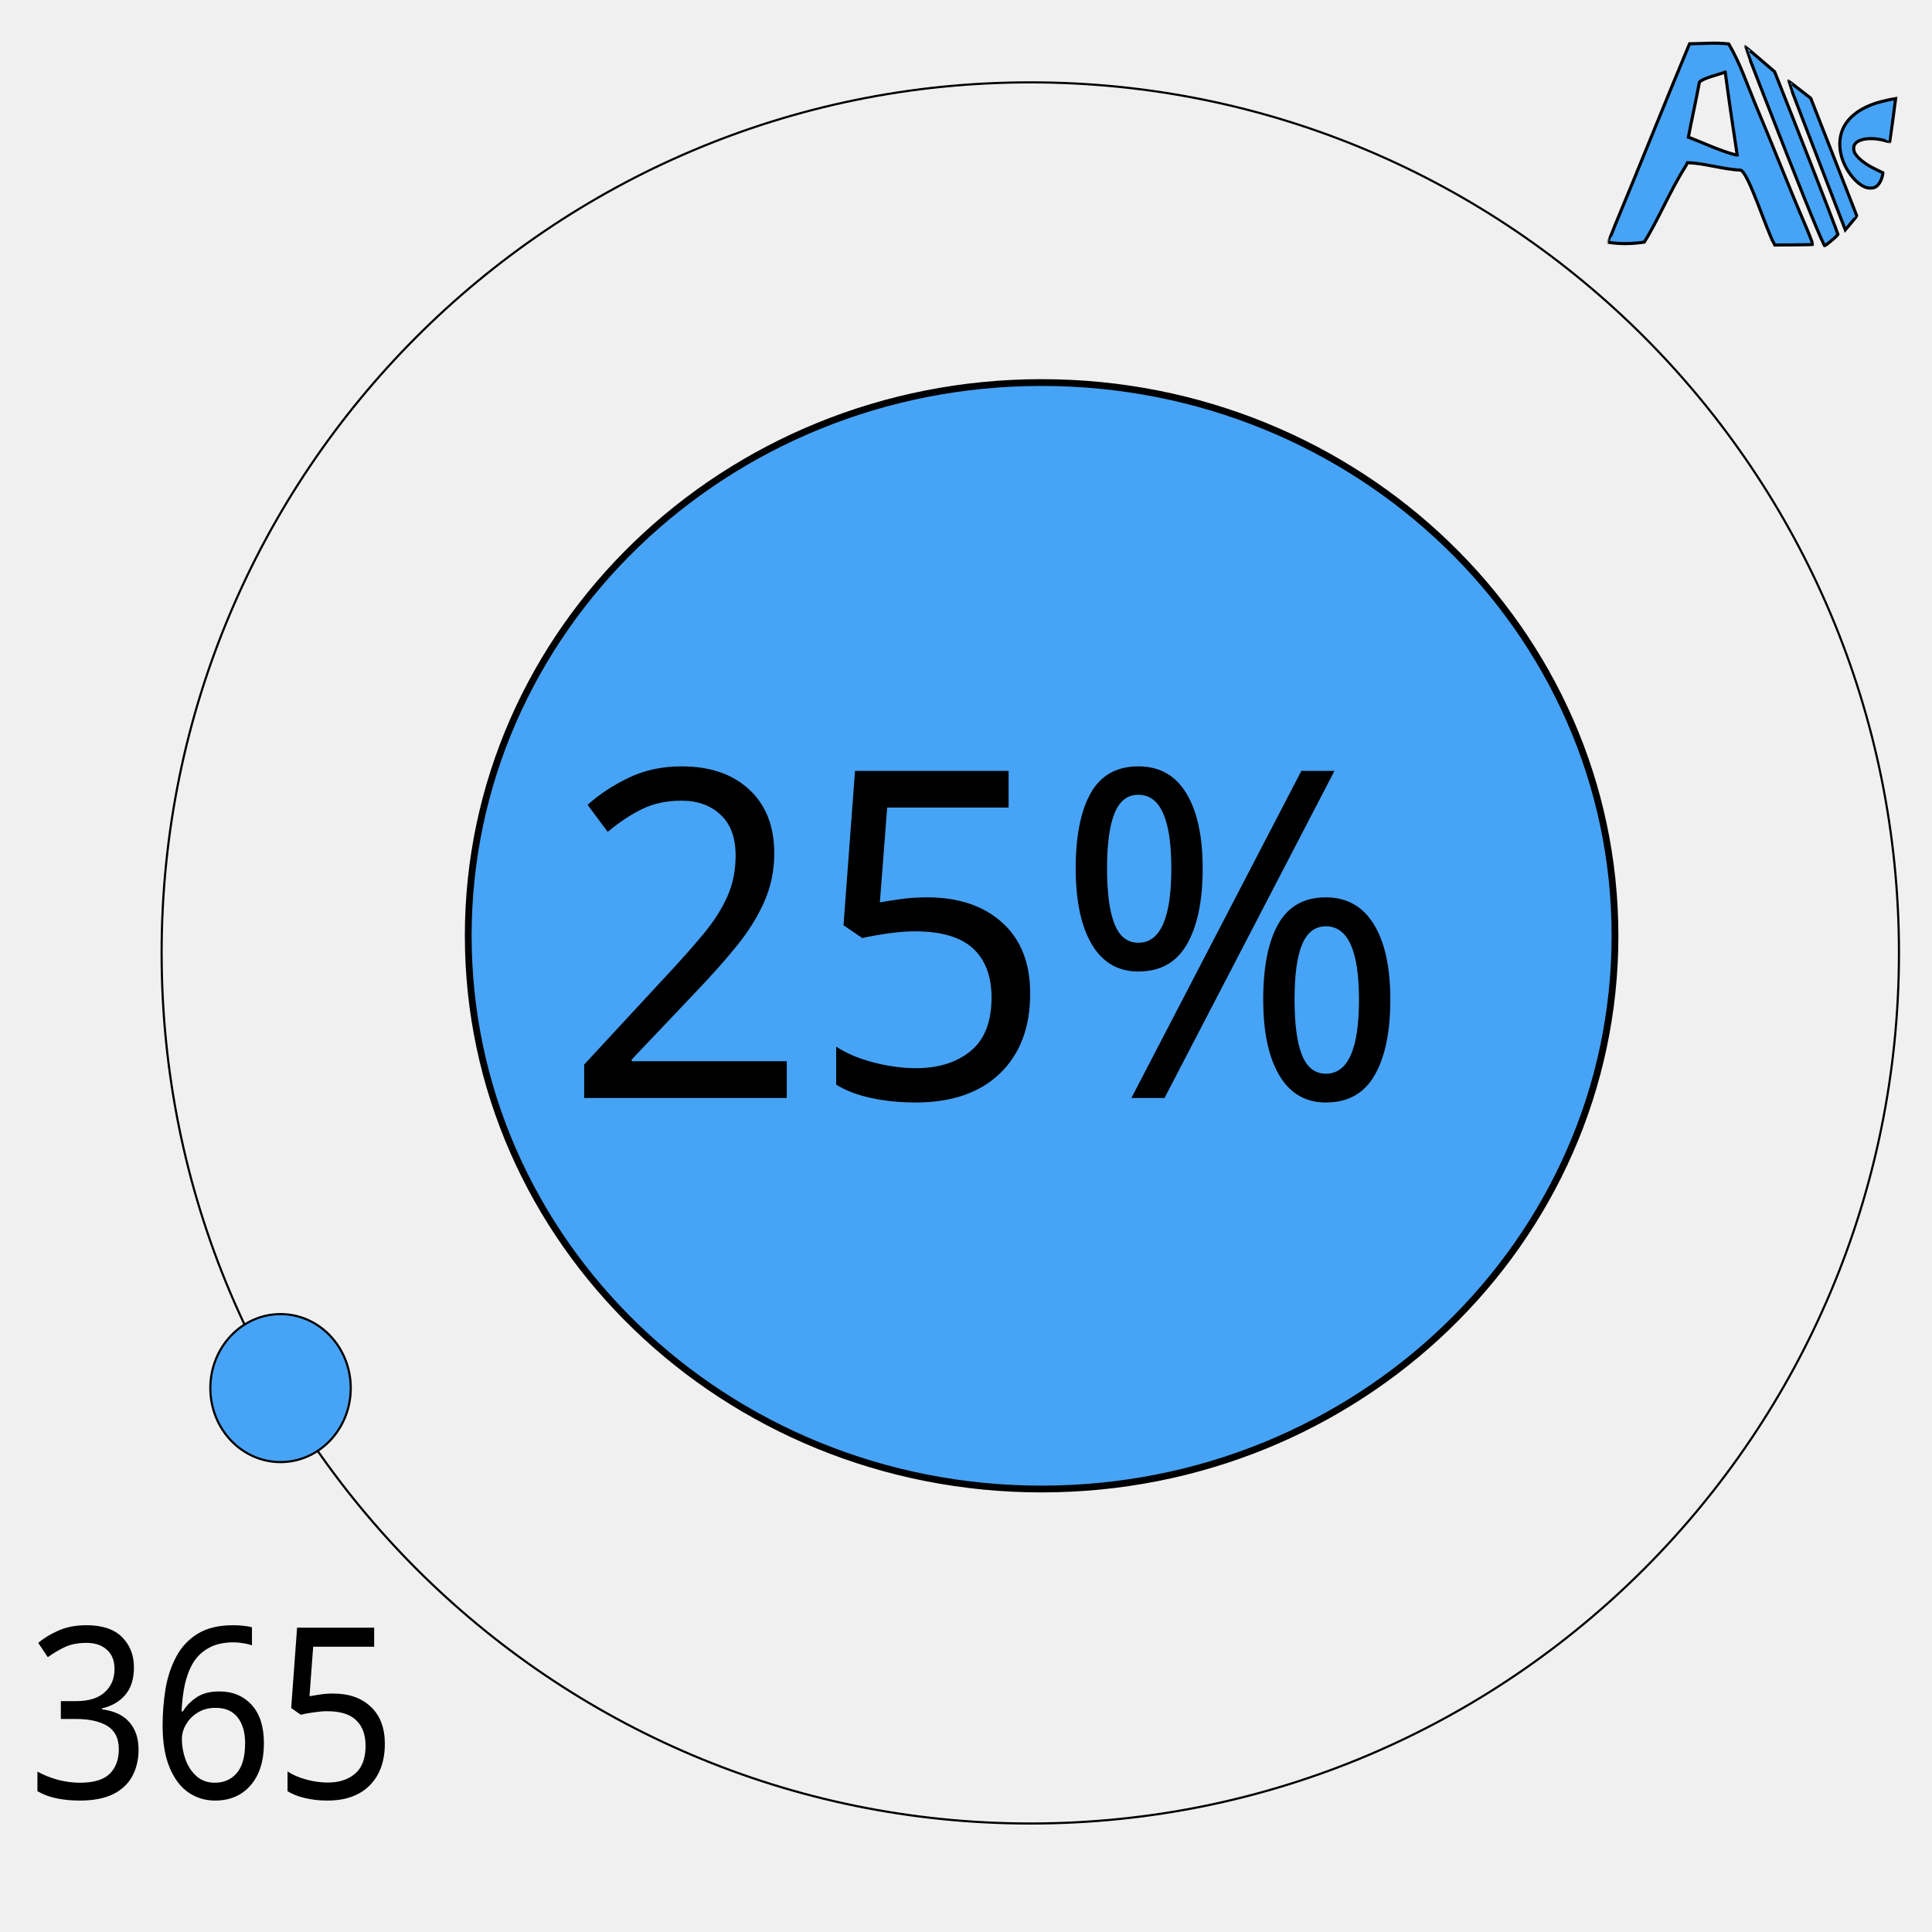
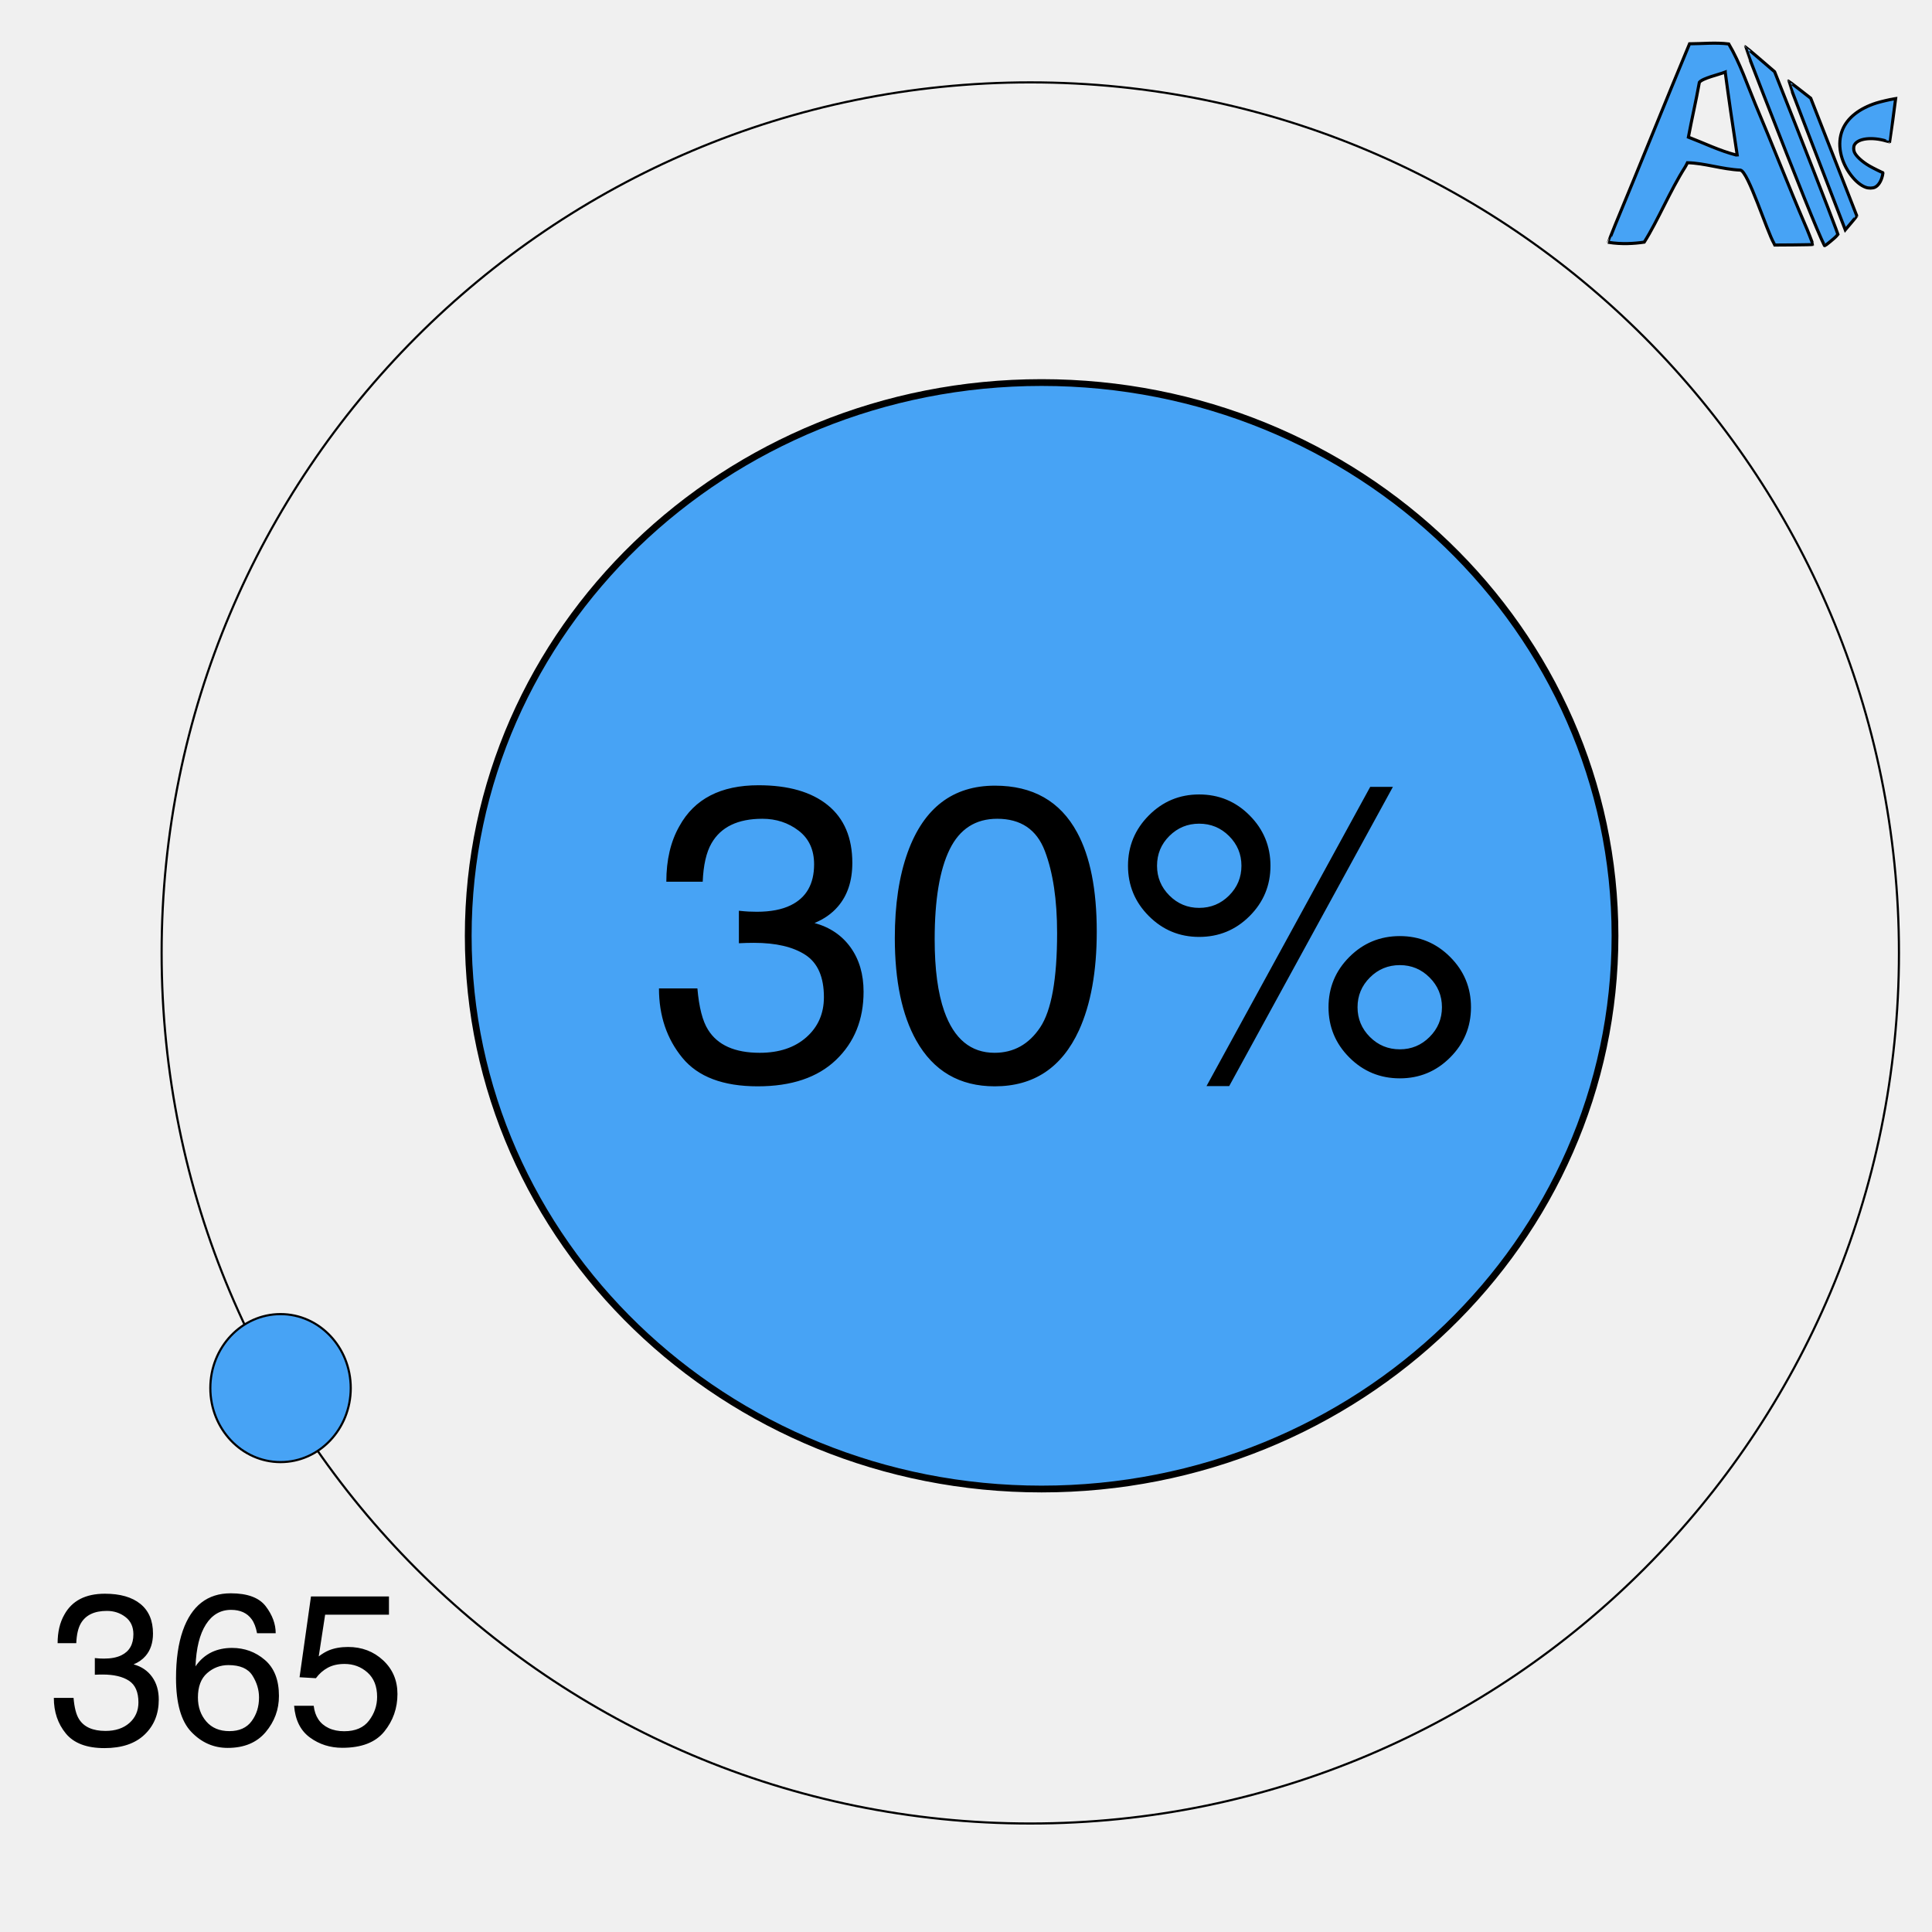
- <svg xmlns="http://www.w3.org/2000/svg" xmlns:ns1="http://www.openswatchbook.org/uri/2009/osb" width="180" height="180" viewBox="0 0 180 180" id="svg2" version="1.1">
-   <defs id="defs4">
-     <linearGradient id="linearGradient5639" ns1:paint="solid">
-       <stop style="stop-color:#47a3f5;stop-opacity:1;" offset="0" id="stop5641" />
-     </linearGradient>
-   </defs>
-   <g id="layer1" transform="translate(0,-872.3622)">
-     <path id="path5667" style="fill:#47a3f5;fill-opacity:1;fill-rule:nonzero;stroke:#000000;stroke-width:0.288;stroke-opacity:1" d="m 173.815,889.812 c -0.456,-0.171 -0.918,-0.552 -1.35,-1.111 -1.018,-1.318 -1.329,-2.954 -0.806,-4.239 0.455,-1.118 1.556,-1.991 3.159,-2.503 0.36,-0.115 1.247,-0.324 1.617,-0.382 l 0.176,-0.027 -0.264,2.015 c -0.145,1.108 -0.267,2.018 -0.27,2.022 -0.004,0.004 -0.154,-0.036 -0.335,-0.09 -1.359,-0.4 -2.648,-0.241 -2.971,0.367 -0.087,0.163 -0.09,0.454 -0.007,0.663 0.147,0.373 0.725,0.907 1.406,1.3 0.351,0.203 1.167,0.607 1.225,0.607 0.045,0 0.042,0.062 -0.013,0.295 -0.125,0.531 -0.379,0.926 -0.694,1.079 -0.215,0.104 -0.605,0.106 -0.873,0.005 z m -3.175,0.635 c -0.704,-1.831 -1.903,-4.946 -2.664,-6.923 -0.761,-1.977 -1.377,-3.603 -1.368,-3.614 0.008,-0.011 0.483,0.346 1.054,0.792 l 1.039,0.811 2.144,5.469 c 1.179,3.008 2.147,5.48 2.15,5.493 0.004,0.013 -0.237,0.311 -0.534,0.662 l -0.54,0.639 -1.281,-3.328 z m -0.692,4.729 c -0.617,-1.253 -2.417,-5.72 -5.617,-13.934 -0.964,-2.476 -1.746,-4.511 -1.737,-4.522 0.008,-0.011 0.629,0.507 1.379,1.153 l 1.363,1.173 0.455,1.145 c 1.894,4.767 4.838,12.319 5.246,13.459 l 0.195,0.546 -0.152,0.182 c -0.112,0.134 -1.03,0.89 -1.081,0.89 -0.004,0 -0.027,-0.041 -0.052,-0.091 z m -4.671,-0.139 c -0.647,-1.089 -2.415,-6.725 -3.127,-6.826 -1.73,-0.083 -3.359,-0.658 -4.934,-0.689 -0.065,0.141 -0.141,0.275 -0.216,0.404 -1.398,2.191 -2.539,4.988 -3.81,6.994 -0.903,0.135 -2.108,0.216 -3.336,0.018 -0.01,-0.013 0.286,-0.778 0.66,-1.698 2.323,-5.586 4.753,-11.668 6.897,-16.799 1.212,-0.006 2.446,-0.136 3.653,0.015 1.044,1.761 1.71,3.76 2.462,5.577 1.655,3.902 3.185,7.857 4.664,11.292 0.121,0.243 0.726,1.789 0.709,1.812 -0.012,0.016 -0.815,0.034 -1.785,0.041 l -1.763,0.013 -0.073,-0.154 z m -4.544,-15.958 c -0.619,0.24 -2.121,0.571 -2.409,0.954 -0.351,1.934 -0.688,3.328 -1.021,5.104 1.461,0.56 2.876,1.257 4.436,1.665 l 0.11,-0.007 c -0.397,-2.571 -0.817,-5.47 -1.115,-7.716 z" />
-     <text xml:space="preserve" style="font-style:normal;font-weight:normal;font-size:40px;line-height:125%;font-family:sans-serif;letter-spacing:0px;word-spacing:0px;fill:#000000;fill-opacity:1;stroke:none;stroke-width:1px;stroke-linecap:butt;stroke-linejoin:miter;stroke-opacity:1" x="-97.227" y="952.66" id="text4331">
-       <tspan id="tspan4333" x="-97.227" y="952.66" />
-     </text>
-     <flowRoot xml:space="preserve" id="flowRoot4343" style="fill:black;stroke:none;stroke-opacity:1;stroke-width:1px;stroke-linejoin:miter;stroke-linecap:butt;fill-opacity:1;font-family:sans-serif;font-style:normal;font-weight:normal;font-size:40px;line-height:125%;letter-spacing:0px;word-spacing:0px">
-       <flowRegion id="flowRegion4345">
-         <rect id="rect4347" width="89.095" height="46.669" x="-116.319" y="-37.789" />
-       </flowRegion>
-       <flowPara id="flowPara4349" />
-     </flowRoot>
-     <flowRoot xml:space="preserve" id="flowRoot4355" style="fill:black;stroke:none;stroke-opacity:1;stroke-width:1px;stroke-linejoin:miter;stroke-linecap:butt;fill-opacity:1;font-family:sans-serif;font-style:normal;font-weight:normal;font-size:40px;line-height:125%;letter-spacing:0px;word-spacing:0px">
-       <flowRegion id="flowRegion4357">
-         <rect id="rect4359" width="66.468" height="63.64" x="-103.238" y="83.126" />
-       </flowRegion>
-       <flowPara id="flowPara4361" />
-     </flowRoot>
-     <ellipse style="opacity:1;fill:#47a3f5;fill-opacity:1;fill-rule:nonzero;stroke:#000000;stroke-width:0.631;stroke-linecap:round;stroke-linejoin:round;stroke-miterlimit:4;stroke-dasharray:none;stroke-opacity:1" id="path4156" cx="97.045" cy="959.547" rx="53.421" ry="51.544" />
-     <ellipse style="opacity:1;fill:none;fill-opacity:1;fill-rule:nonzero;stroke:#000000;stroke-width:0.2;stroke-linecap:round;stroke-linejoin:round;stroke-miterlimit:4;stroke-dasharray:none;stroke-opacity:1" id="path4158" cx="95.99" cy="961.145" rx="80.932" ry="81.109" />
-     <rect style="opacity:1;fill:none;fill-opacity:1;fill-rule:nonzero;stroke:#ffffff;stroke-width:0.494;stroke-linecap:round;stroke-linejoin:round;stroke-miterlimit:4;stroke-dasharray:none;stroke-opacity:1" id="rect4189" width="0.166" height="13.026" x="-488.294" y="883.831" transform="matrix(0.8758954,-0.482501,0.5095284,0.8604539,0,0)" />
-     <ellipse style="opacity:1;fill:#47a3f5;fill-opacity:1;fill-rule:nonzero;stroke:#000000;stroke-width:0.2;stroke-linecap:round;stroke-linejoin:round;stroke-miterlimit:4;stroke-dasharray:none;stroke-opacity:1" id="path4160" cx="26.137" cy="1001.688" rx="6.541" ry="6.894" />
-     <text xml:space="preserve" style="font-style:normal;font-weight:normal;font-size:41.318px;line-height:125%;font-family:sans-serif;letter-spacing:0px;word-spacing:0px;fill:#000000;fill-opacity:1;stroke:none;stroke-width:1px;stroke-linecap:butt;stroke-linejoin:miter;stroke-opacity:1" x="54.241" y="943.44" id="text4162" transform="scale(0.9679671,1.033093)">
-       <tspan id="tspan4164" x="54.241" y="943.44">25%</tspan>
-     </text>
-     <text xml:space="preserve" style="font-style:normal;font-weight:normal;font-size:21.118px;line-height:125%;font-family:sans-serif;letter-spacing:0px;word-spacing:0px;fill:#000000;fill-opacity:1;stroke:none;stroke-width:1px;stroke-linecap:butt;stroke-linejoin:miter;stroke-opacity:1" x="2.717" y="987.562" id="text4166" transform="scale(0.9496832,1.052983)">
-       <tspan id="tspan4168" x="2.717" y="987.562">365</tspan>
-     </text>
+ <svg xmlns="http://www.w3.org/2000/svg" version="1.1" width="180" height="180">
+   <g id="Layer1" name="Layer 1" opacity="1">
+     <g id="Shape1">
+       <path id="shapePath1" d="M173.815,17.45 C173.359,17.279 172.898,16.899 172.466,16.339 C171.448,15.02 171.136,13.384 171.659,12.1 C172.115,10.982 173.216,10.109 174.818,9.597 C175.178,9.482 176.064,9.273 176.435,9.215 L176.611,9.188 L176.347,11.203 C176.202,12.311 176.08,13.221 176.077,13.224 C176.073,13.228 175.923,13.188 175.742,13.135 C174.383,12.735 173.094,12.894 172.771,13.502 C172.684,13.665 172.681,13.955 172.764,14.164 C172.911,14.537 173.49,15.071 174.17,15.464 C174.522,15.667 175.337,16.071 175.395,16.071 C175.44,16.071 175.437,16.133 175.383,16.366 C175.258,16.897 175.003,17.292 174.688,17.444 C174.473,17.548 174.083,17.551 173.816,17.449 L173.815,17.45 M170.64,18.085 C169.936,16.254 168.737,13.139 167.976,11.162 C167.215,9.185 166.599,7.559 166.608,7.549 C166.616,7.538 167.09,7.894 167.662,8.34 L168.701,9.151 L170.845,14.62 C172.024,17.629 172.992,20.1 172.995,20.113 C172.999,20.126 172.758,20.424 172.461,20.775 L171.92,21.413 L170.64,18.085 M169.948,22.814 C169.331,21.561 167.531,17.095 164.332,8.88 C163.368,6.404 162.586,4.37 162.595,4.358 C162.603,4.347 163.224,4.866 163.974,5.511 L165.337,6.684 L165.791,7.829 C167.685,12.596 170.629,20.148 171.037,21.288 L171.233,21.834 L171.081,22.015 C170.969,22.15 170.051,22.905 170,22.905 C169.996,22.905 169.973,22.864 169.948,22.814 M165.278,22.675 C164.631,21.587 162.863,15.95 162.151,15.85 C160.42,15.767 158.792,15.192 157.216,15.161 C157.151,15.302 157.075,15.436 157,15.565 C155.603,17.756 154.461,20.553 153.19,22.559 C152.287,22.695 151.082,22.775 149.854,22.577 C149.844,22.564 150.14,21.799 150.514,20.879 C152.836,15.293 155.267,9.21 157.411,4.08 C158.623,4.074 159.857,3.944 161.064,4.095 C162.108,5.856 162.774,7.855 163.526,9.672 C165.18,13.574 166.71,17.529 168.19,20.964 C168.312,21.206 168.916,22.753 168.899,22.775 C168.887,22.791 168.083,22.81 167.114,22.817 L165.351,22.829 L165.278,22.675 L165.278,22.675 M160.734,6.717 C160.115,6.958 158.614,7.288 158.325,7.671 C157.975,9.605 157.637,10.999 157.304,12.776 C158.765,13.335 160.18,14.033 161.74,14.44 L161.849,14.433 C161.453,11.863 161.032,8.963 160.734,6.718 L160.734,6.717 Z" style="stroke:#000000;stroke-opacity:1;stroke-width:0.288;stroke-linejoin:miter;stroke-miterlimit:2;stroke-linecap:butt;fill-rule:nonzero;fill:#47a3f5;fill-opacity:1;" />
+     </g>
+     <g id="Shape2">
+       <path id="shapePath2" d="M-116.319,-910.151 L-27.224,-910.151 L-27.224,-863.482 L-116.319,-863.482 L-116.319,-910.151 Z" style="stroke:none;fill-rule:evenodd;fill:#000000;fill-opacity:1;" />
+     </g>
+     <g id="Shape3">
+       <path id="shapePath3" d="M-103.238,-789.236 L-36.77,-789.236 L-36.77,-725.596 L-103.238,-725.596 L-103.238,-789.236 Z" style="stroke:none;fill-rule:evenodd;fill:#000000;fill-opacity:1;" />
+     </g>
+     <g id="Shape4">
+       <path id="shapePath4" d="M150.466,87.185 C150.466,115.652 126.549,138.729 97.045,138.729 C67.542,138.729 43.624,115.652 43.624,87.185 C43.624,58.718 67.542,35.641 97.045,35.641 C126.549,35.641 150.466,58.718 150.466,87.185 Z" style="stroke:#000000;stroke-opacity:1;stroke-width:0.631;stroke-linejoin:round;stroke-miterlimit:2;stroke-linecap:round;fill-rule:evenodd;fill:#47a3f5;fill-opacity:1;" />
+     </g>
+     <g id="Shape5">
+       <path id="shapePath5" d="M176.921,88.783 C176.921,133.578 140.687,169.892 95.99,169.892 C51.292,169.892 15.058,133.578 15.058,88.783 C15.058,43.988 51.292,7.675 95.99,7.675 C140.687,7.675 176.921,43.988 176.921,88.783 Z" style="stroke:#000000;stroke-opacity:1;stroke-width:0.2;stroke-linejoin:round;stroke-miterlimit:2;stroke-linecap:round;fill:none;" />
+     </g>
+     <g id="Shape6">
+       <path id="shapePath6" d="M22.643,123.736 L22.788,123.656 L29.425,134.865 L29.28,134.945 L22.643,123.736 Z" style="stroke:#ffffff;stroke-opacity:1;stroke-width:0.494;stroke-linejoin:round;stroke-miterlimit:2;stroke-linecap:round;fill:none;" />
+     </g>
+     <g id="Shape7">
+       <path id="shapePath7" d="M32.678,129.326 C32.678,133.133 29.75,136.22 26.137,136.22 C22.525,136.22 19.596,133.133 19.596,129.326 C19.596,125.518 22.525,122.432 26.137,122.432 C29.75,122.432 32.678,125.518 32.678,129.326 Z" style="stroke:#000000;stroke-opacity:1;stroke-width:0.2;stroke-linejoin:round;stroke-miterlimit:2;stroke-linecap:round;fill-rule:evenodd;fill:#47a3f5;fill-opacity:1;" />
+     </g>
+     <g id="Shape8">
+       <path id="shapePath8" d="M6.134,161.505 C5.389,160.597 5.016,159.492 5.016,158.19 L6.852,158.19 C6.93,159.095 7.099,159.752 7.36,160.162 C7.816,160.898 8.639,161.266 9.831,161.266 C10.755,161.266 11.497,161.018 12.057,160.524 C12.617,160.029 12.897,159.391 12.897,158.61 C12.897,157.646 12.602,156.972 12.013,156.588 C11.424,156.204 10.605,156.012 9.557,156.012 C9.44,156.012 9.321,156.014 9.201,156.017 C9.08,156.02 8.958,156.025 8.835,156.032 L8.835,154.479 C9.017,154.498 9.17,154.511 9.294,154.518 C9.417,154.524 9.551,154.528 9.694,154.528 C10.351,154.528 10.892,154.423 11.315,154.215 C12.057,153.851 12.428,153.199 12.428,152.262 C12.428,151.565 12.181,151.028 11.686,150.651 C11.191,150.273 10.615,150.084 9.958,150.084 C8.786,150.084 7.975,150.475 7.526,151.256 C7.279,151.686 7.139,152.298 7.106,153.092 L5.368,153.092 C5.368,152.05 5.576,151.165 5.993,150.436 C6.709,149.134 7.969,148.483 9.772,148.483 C11.198,148.483 12.301,148.8 13.083,149.435 C13.864,150.07 14.254,150.989 14.254,152.194 C14.254,153.053 14.023,153.75 13.561,154.283 C13.275,154.615 12.903,154.876 12.448,155.065 C13.184,155.267 13.758,155.656 14.171,156.232 C14.585,156.808 14.792,157.513 14.792,158.346 C14.792,159.681 14.352,160.768 13.473,161.608 C12.594,162.448 11.348,162.867 9.733,162.867 C8.079,162.867 6.88,162.413 6.134,161.505 M24.763,149.659 C25.378,150.47 25.686,151.305 25.686,152.164 L23.948,152.164 C23.844,151.611 23.678,151.178 23.45,150.865 C23.027,150.28 22.385,149.987 21.526,149.987 C20.543,149.987 19.762,150.441 19.182,151.349 C18.603,152.257 18.28,153.558 18.215,155.25 C18.619,154.658 19.127,154.215 19.739,153.922 C20.299,153.662 20.924,153.532 21.614,153.532 C22.786,153.532 23.808,153.906 24.68,154.655 C25.553,155.403 25.989,156.52 25.989,158.004 C25.989,159.274 25.575,160.398 24.749,161.378 C23.922,162.358 22.743,162.848 21.213,162.848 C19.905,162.848 18.775,162.352 17.825,161.359 C16.874,160.366 16.399,158.694 16.399,156.344 C16.399,154.606 16.611,153.131 17.034,151.92 C17.848,149.602 19.335,148.444 21.497,148.444 C23.059,148.444 24.148,148.849 24.763,149.659 M23.445,160.353 C23.904,159.731 24.133,158.997 24.133,158.151 C24.133,157.435 23.928,156.753 23.518,156.105 C23.108,155.457 22.363,155.133 21.282,155.133 C20.527,155.133 19.864,155.384 19.294,155.885 C18.725,156.386 18.44,157.142 18.44,158.151 C18.44,159.036 18.699,159.78 19.216,160.382 C19.734,160.984 20.452,161.285 21.37,161.285 C22.294,161.285 22.986,160.975 23.445,160.353 M29.227,158.922 C29.344,159.925 29.81,160.618 30.624,161.002 C31.04,161.198 31.522,161.295 32.069,161.295 C33.111,161.295 33.882,160.963 34.383,160.299 C34.885,159.635 35.135,158.899 35.135,158.092 C35.135,157.115 34.837,156.36 34.242,155.826 C33.646,155.293 32.931,155.026 32.098,155.026 C31.493,155.026 30.974,155.143 30.541,155.377 C30.108,155.612 29.738,155.937 29.432,156.354 L27.909,156.266 L28.973,148.737 L36.239,148.737 L36.239,150.436 L30.292,150.436 L29.696,154.323 C30.021,154.075 30.331,153.89 30.624,153.766 C31.144,153.551 31.747,153.444 32.43,153.444 C33.713,153.444 34.8,153.857 35.692,154.684 C36.584,155.511 37.03,156.559 37.03,157.828 C37.03,159.15 36.621,160.315 35.804,161.324 C34.987,162.334 33.684,162.838 31.893,162.838 C30.754,162.838 29.746,162.518 28.871,161.876 C27.995,161.235 27.505,160.25 27.401,158.922 L29.227,158.922 Z" style="stroke:none;fill-rule:nonzero;fill:#000000;fill-opacity:1;" />
+     </g>
+     <g id="Shape9">
+       <path id="shapePath9" d="M63.575,98.553 C62.121,96.782 61.395,94.627 61.395,92.088 L64.975,92.088 C65.127,93.853 65.457,95.135 65.965,95.935 C66.854,97.37 68.46,98.087 70.783,98.087 C72.586,98.087 74.033,97.605 75.125,96.64 C76.216,95.675 76.762,94.431 76.762,92.907 C76.762,91.028 76.188,89.714 75.039,88.965 C73.89,88.216 72.294,87.842 70.25,87.842 C70.021,87.842 69.79,87.845 69.555,87.851 C69.32,87.858 69.082,87.867 68.841,87.88 L68.841,84.852 C69.196,84.89 69.494,84.916 69.736,84.928 C69.977,84.941 70.237,84.947 70.516,84.947 C71.799,84.947 72.852,84.744 73.677,84.338 C75.125,83.627 75.848,82.358 75.848,80.529 C75.848,79.171 75.366,78.124 74.401,77.387 C73.436,76.651 72.313,76.283 71.03,76.283 C68.745,76.283 67.165,77.044 66.289,78.568 C65.806,79.406 65.533,80.599 65.47,82.148 L62.08,82.148 C62.08,80.117 62.486,78.39 63.299,76.968 C64.695,74.429 67.152,73.16 70.669,73.16 C73.449,73.16 75.601,73.779 77.124,75.016 C78.648,76.254 79.409,78.047 79.409,80.396 C79.409,82.072 78.959,83.43 78.057,84.471 C77.499,85.119 76.775,85.626 75.886,85.995 C77.321,86.388 78.441,87.147 79.248,88.27 C80.054,89.394 80.457,90.768 80.457,92.393 C80.457,94.996 79.6,97.116 77.886,98.753 C76.172,100.391 73.741,101.21 70.593,101.21 C67.368,101.21 65.029,100.324 63.575,98.553 M100.354,77.559 C101.573,79.806 102.182,82.884 102.182,86.794 C102.182,90.501 101.63,93.567 100.526,95.992 C98.926,99.471 96.311,101.21 92.68,101.21 C89.404,101.21 86.967,99.788 85.367,96.944 C84.034,94.57 83.368,91.384 83.368,87.385 C83.368,84.287 83.768,81.627 84.568,79.406 C86.066,75.267 88.776,73.198 92.699,73.198 C96.228,73.198 98.78,74.651 100.354,77.559 M96.907,95.726 C97.961,94.151 98.488,91.219 98.488,86.928 C98.488,83.83 98.107,81.281 97.345,79.282 C96.584,77.282 95.105,76.283 92.908,76.283 C90.89,76.283 89.414,77.232 88.481,79.13 C87.548,81.028 87.081,83.824 87.081,87.518 C87.081,90.298 87.38,92.533 87.976,94.221 C88.89,96.798 90.452,98.087 92.661,98.087 C94.438,98.087 95.854,97.3 96.907,95.726 M135.105,89.156 C136.4,90.451 137.048,92.012 137.048,93.84 C137.048,95.668 136.4,97.23 135.105,98.525 C133.81,99.82 132.249,100.467 130.421,100.467 C128.58,100.467 127.012,99.82 125.717,98.525 C124.422,97.23 123.775,95.668 123.775,93.84 C123.775,92.012 124.422,90.451 125.717,89.156 C127.012,87.861 128.58,87.213 130.421,87.213 C132.249,87.213 133.81,87.861 135.105,89.156 M127.659,73.312 L129.773,73.312 L114.52,101.191 L112.406,101.191 L127.659,73.312 M114.51,83.433 C115.278,82.665 115.662,81.742 115.662,80.663 C115.662,79.584 115.278,78.66 114.51,77.892 C113.742,77.124 112.812,76.74 111.72,76.74 C110.641,76.74 109.718,77.121 108.95,77.882 C108.182,78.644 107.798,79.571 107.798,80.663 C107.798,81.742 108.182,82.665 108.95,83.433 C109.718,84.201 110.641,84.585 111.72,84.585 C112.812,84.585 113.742,84.201 114.51,83.433 M116.424,75.969 C117.719,77.27 118.366,78.835 118.366,80.663 C118.366,82.491 117.719,84.052 116.424,85.347 C115.129,86.642 113.561,87.29 111.72,87.29 C109.892,87.29 108.331,86.642 107.036,85.347 C105.741,84.052 105.093,82.491 105.093,80.663 C105.093,78.835 105.741,77.27 107.036,75.969 C108.331,74.667 109.892,74.017 111.72,74.017 C113.561,74.017 115.129,74.667 116.424,75.969 M133.191,96.611 C133.959,95.843 134.343,94.919 134.343,93.84 C134.343,92.761 133.959,91.838 133.191,91.07 C132.423,90.302 131.5,89.918 130.421,89.918 C129.329,89.918 128.399,90.302 127.631,91.07 C126.863,91.838 126.479,92.761 126.479,93.84 C126.479,94.919 126.863,95.843 127.631,96.611 C128.399,97.379 129.329,97.763 130.421,97.763 C131.5,97.763 132.423,97.379 133.191,96.611 Z" style="stroke:none;fill-rule:nonzero;fill:#000000;fill-opacity:1;" />
+     </g>
  </g>
</svg>
